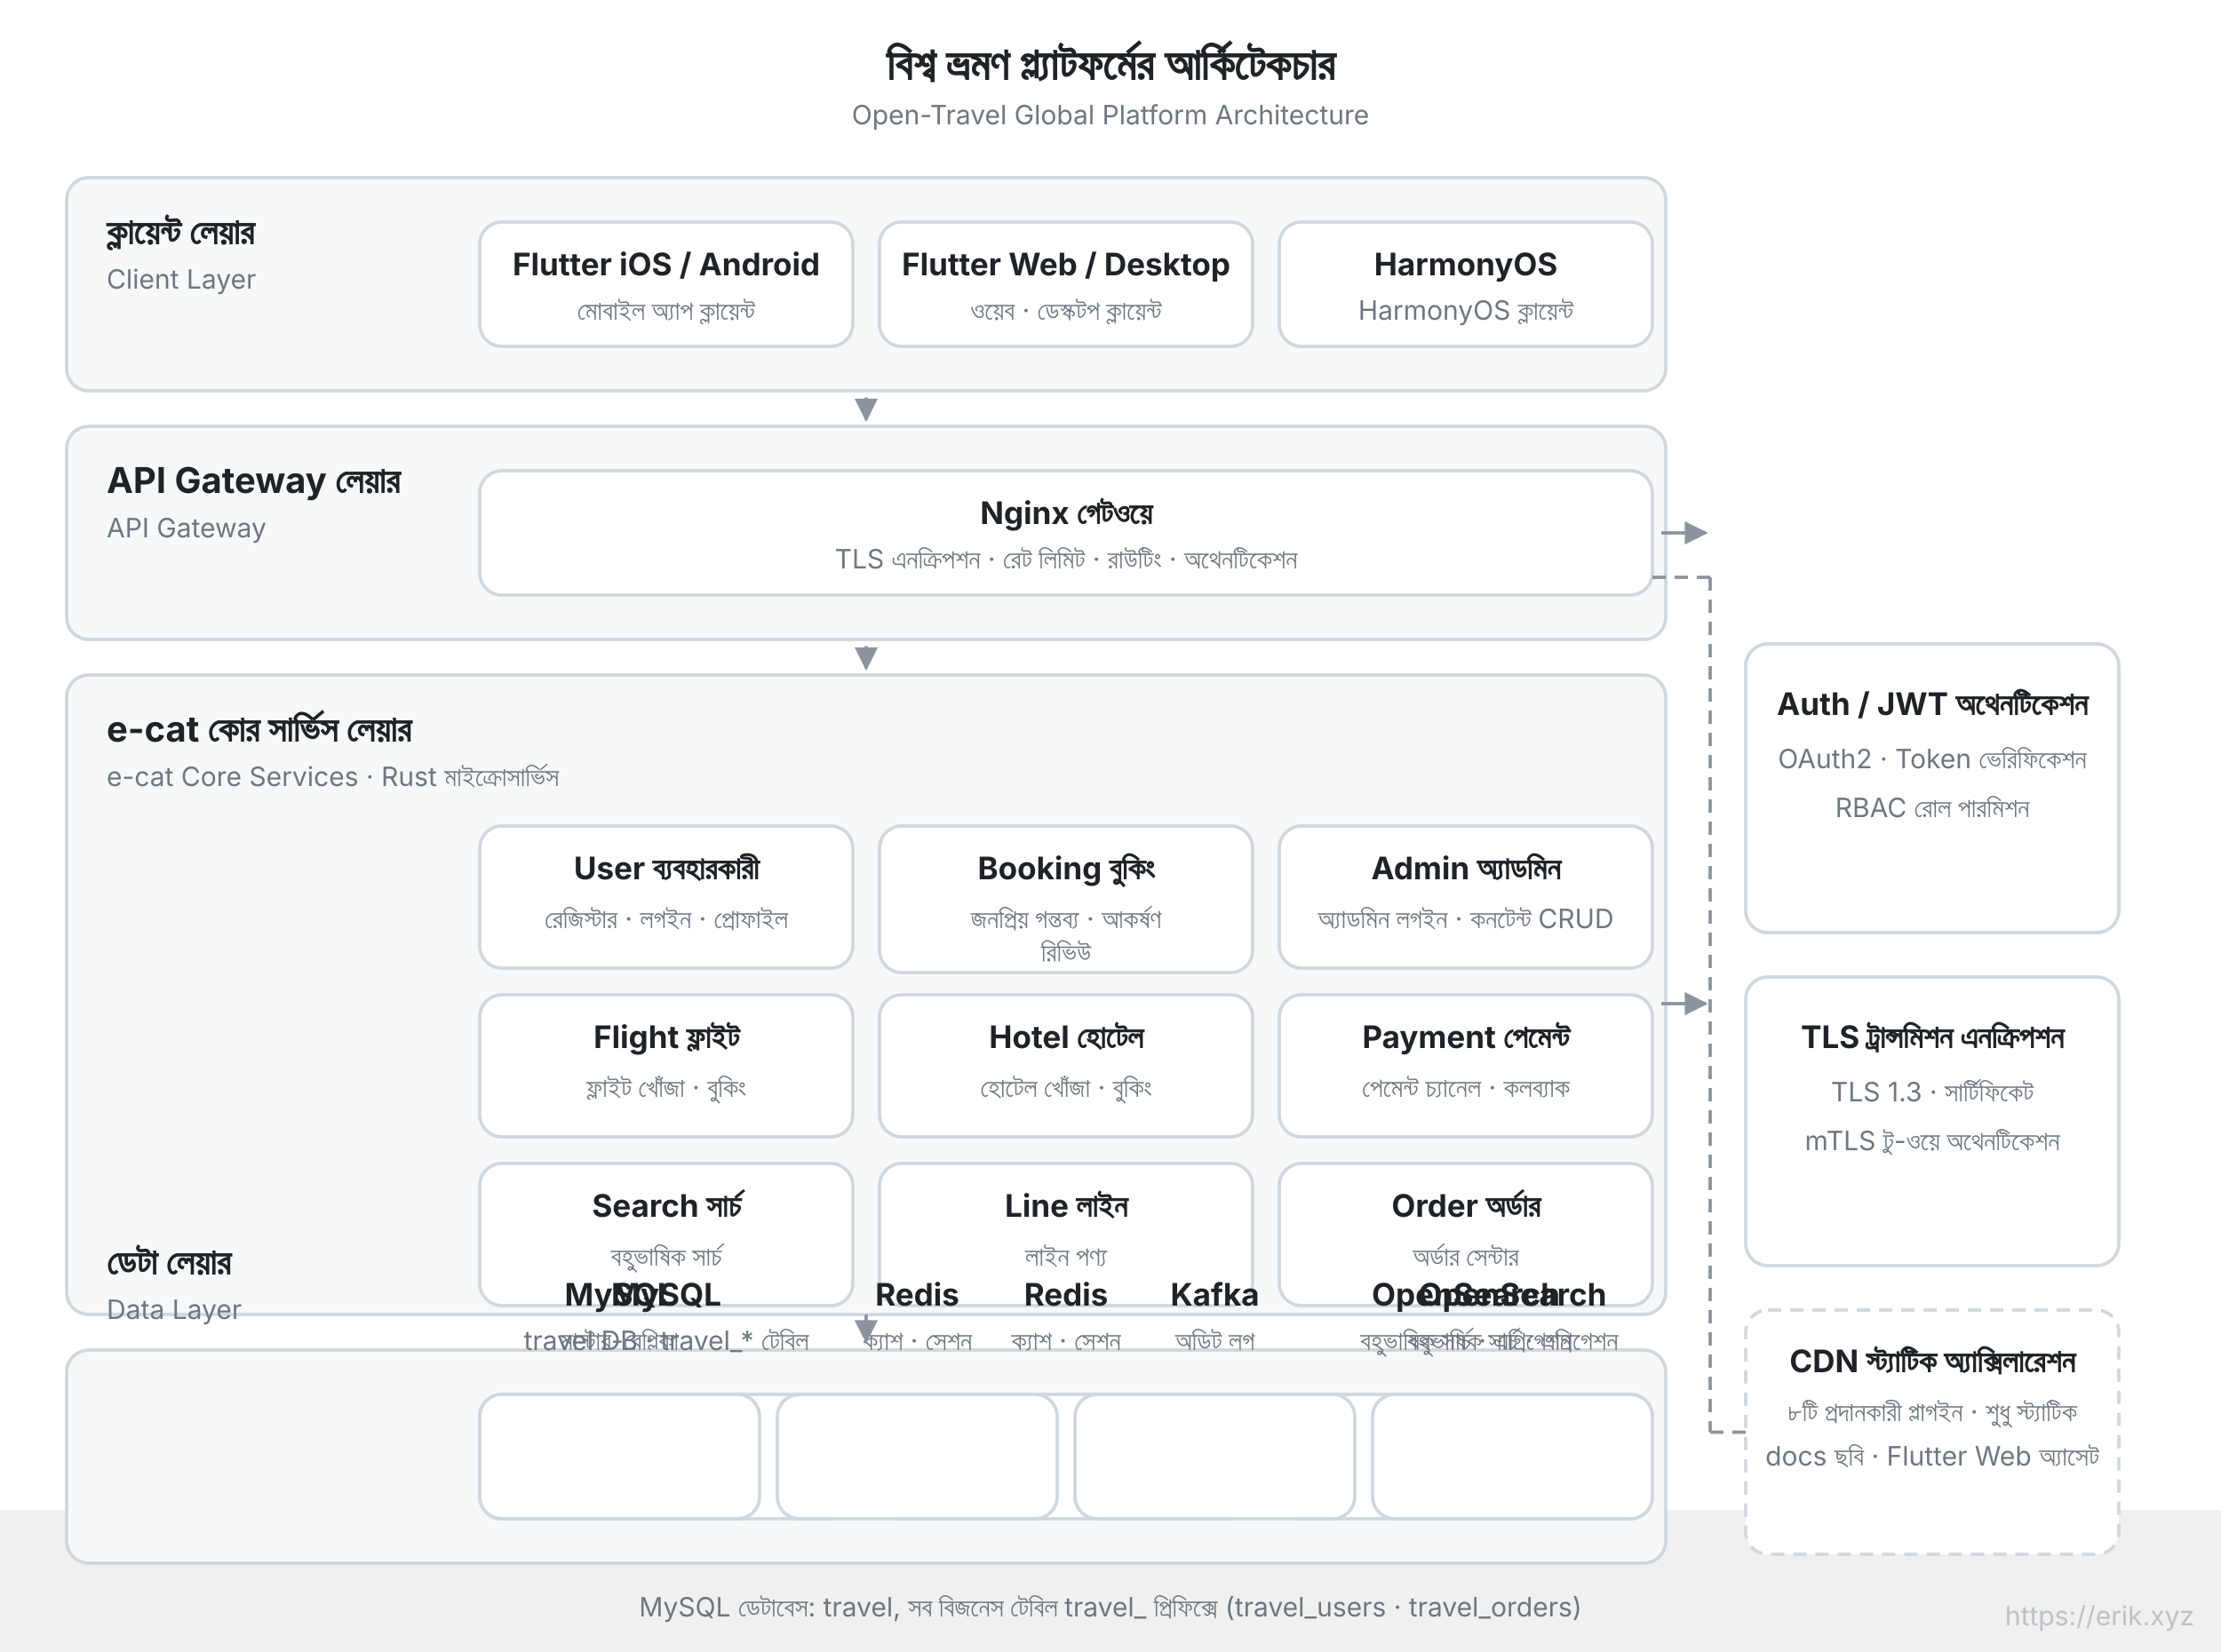
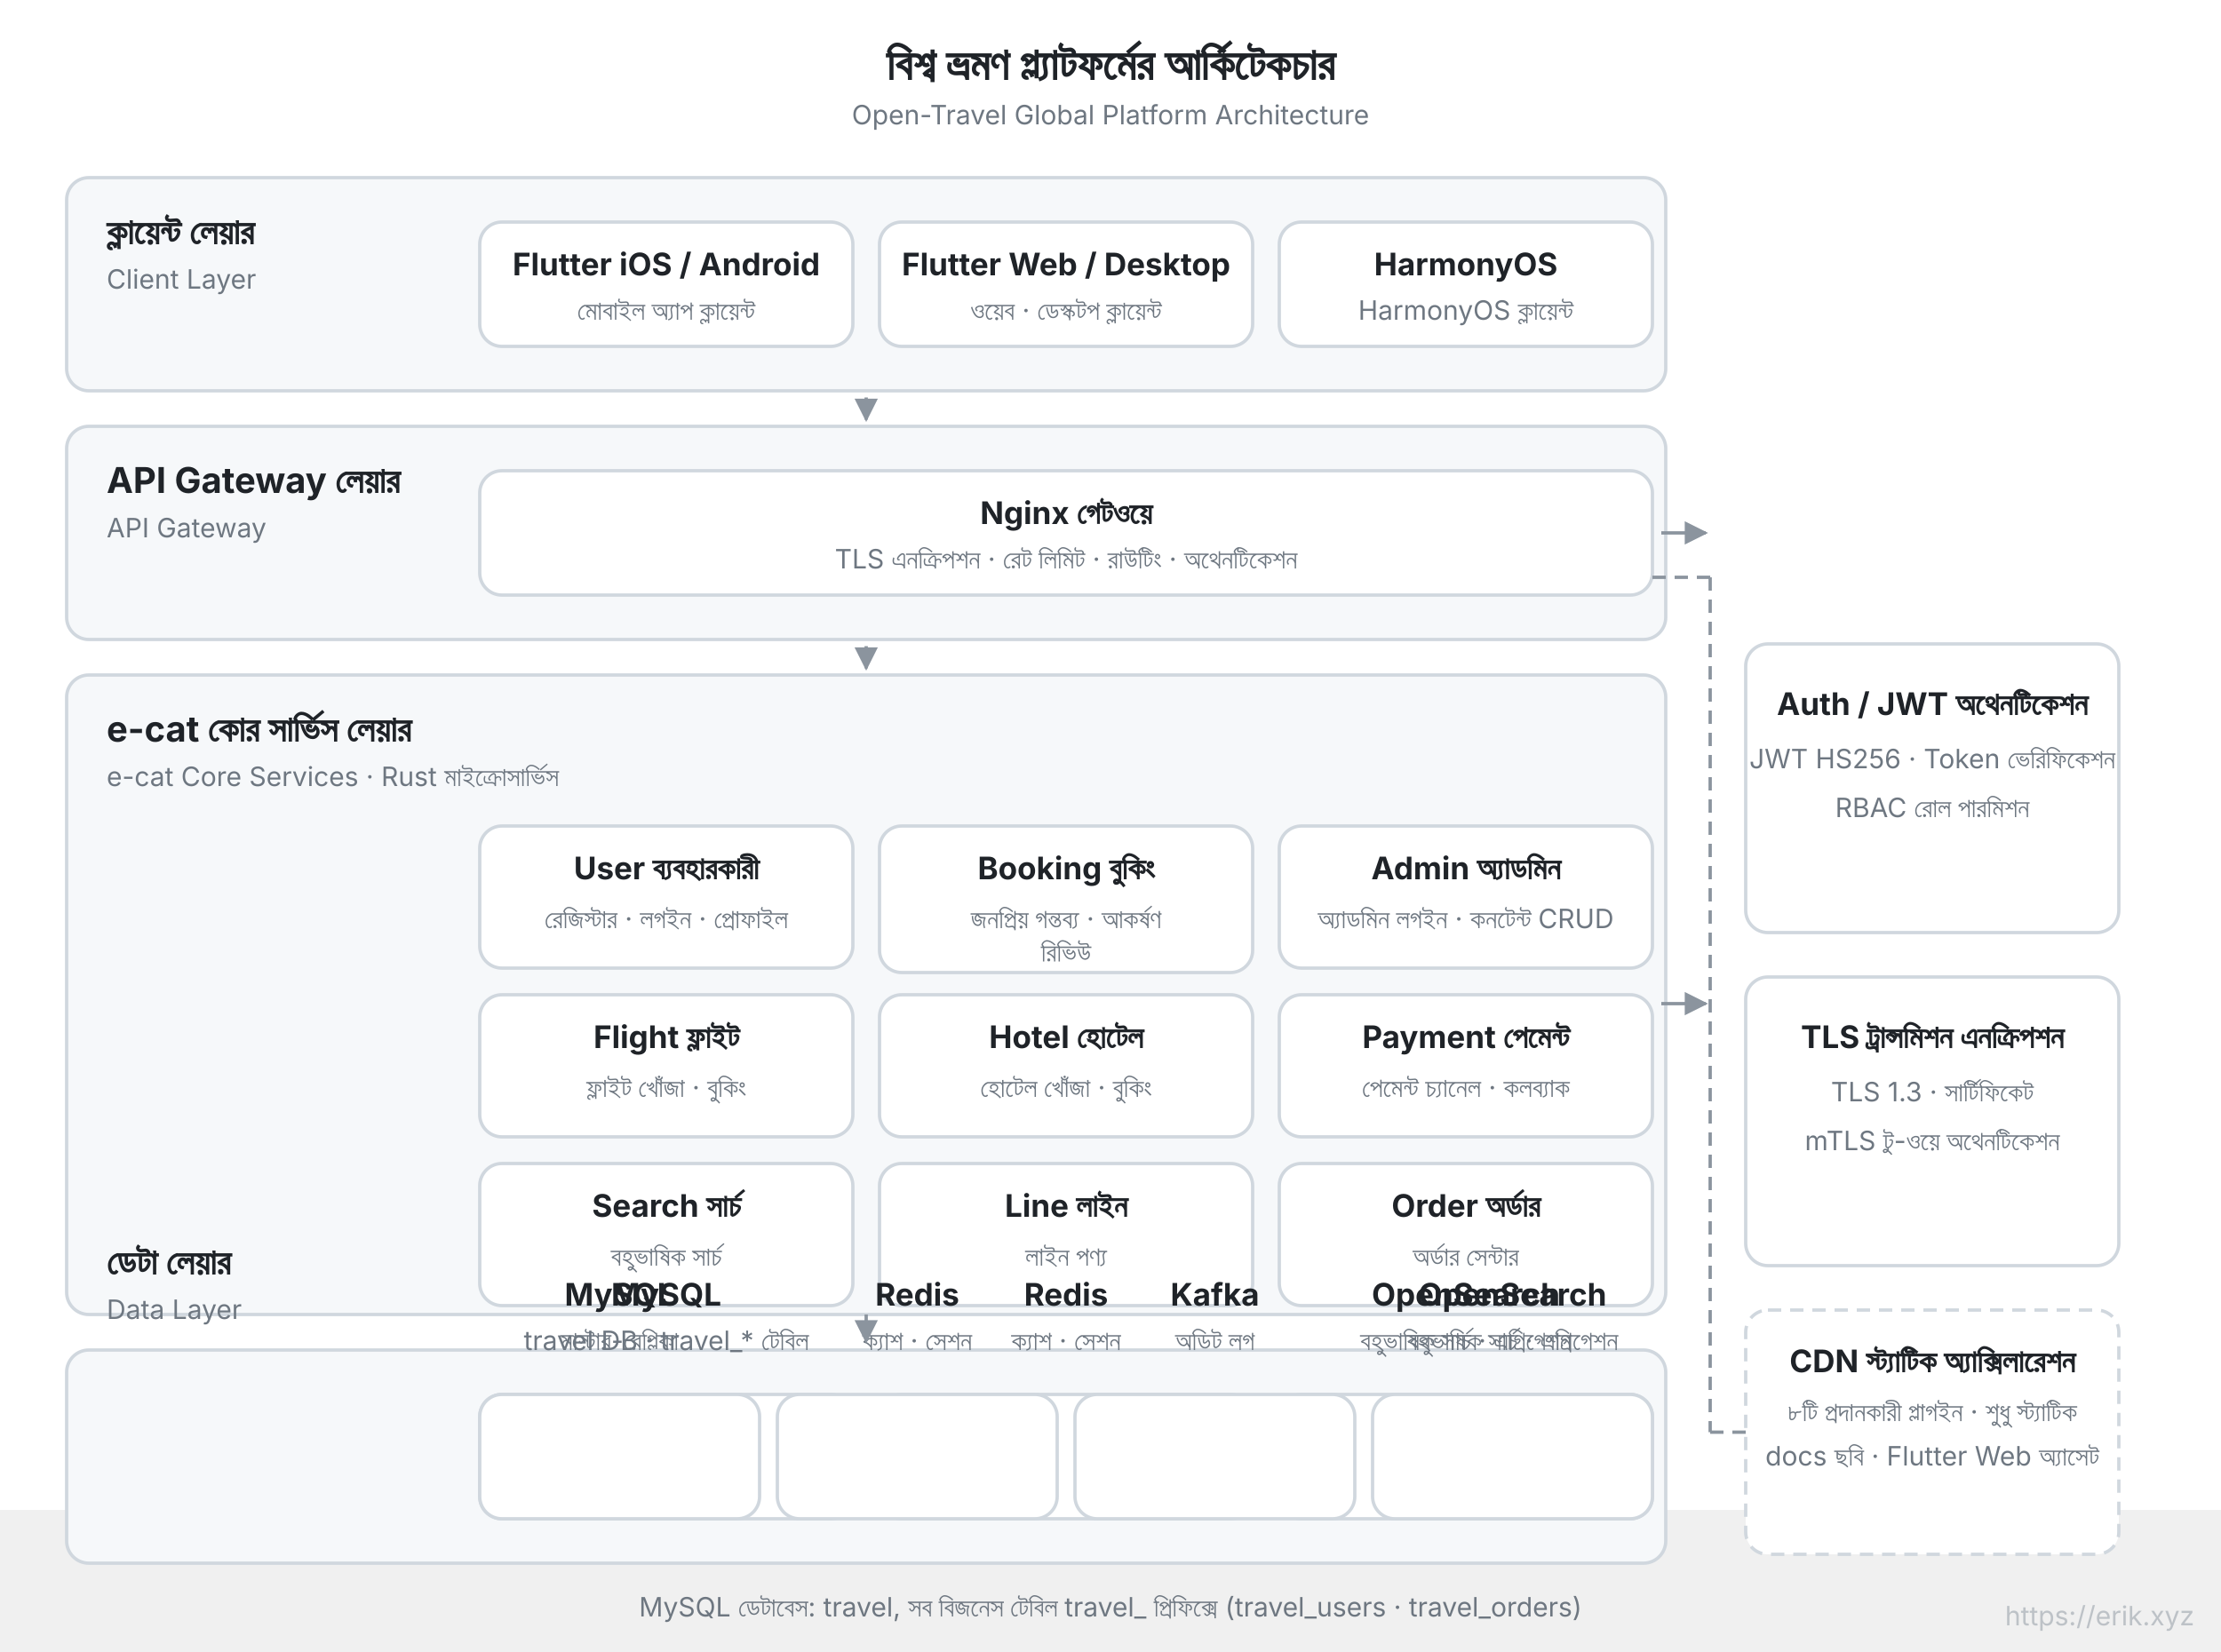
<svg xmlns="http://www.w3.org/2000/svg" width="1000" height="744" viewBox="0 0 1000 744">
  <defs>
    <marker id="arrow" viewBox="0 0 10 10" refX="9" refY="5" markerWidth="7" markerHeight="7" orient="auto-start-reverse">
      <path d="M 0 0 L 10 5 L 0 10 z" fill="#8b949e" />
    </marker>
    <style>
      text { font-family: system-ui, -apple-system, 'Segoe UI', sans-serif; }
      .t-title { font-size: 20px; font-weight: 700; fill: #1f2328; }
      .t-sub  { font-size: 12px; fill: #6e7781; }
      .t-h    { font-size: 16px; font-weight: 700; fill: #1f2328; }
      .t-h2   { font-size: 14px; font-weight: 700; fill: #1f2328; }
      .t-m    { font-size: 14px; font-weight: 700; fill: #1f2328; }
      .t-s    { font-size: 12px; fill: #6e7781; }
      .panel  { fill: #f6f8fa; stroke: #d0d7de; stroke-width: 1.5; rx: 10; }
      .box    { fill: #ffffff; stroke: #d0d7de; stroke-width: 1.5; rx: 10; }
      .arrow  { stroke: #8b949e; stroke-width: 1.5; marker-end: url(#arrow); }
    </style>
  </defs>
  <rect width="1000" height="680" fill="#ffffff" />
  <text x="500" y="36" text-anchor="middle" class="t-title">বিশ্ব ভ্রমণ প্ল্যাটফর্মের আর্কিটেকচার</text>
  <text x="500" y="56" text-anchor="middle" class="t-sub">Open-Travel Global Platform Architecture</text>
  <rect x="30" y="80" width="720" height="96" class="panel" />
  <text x="48" y="110" class="t-h">ক্লায়েন্ট লেয়ার</text>
  <text x="48" y="130" class="t-s">Client Layer</text>
  <rect x="216" y="100" width="168" height="56" class="box" />
  <text x="300" y="124" text-anchor="middle" class="t-m">Flutter iOS / Android</text>
  <text x="300" y="144" text-anchor="middle" class="t-s">মোবাইল অ্যাপ ক্লায়েন্ট</text>
  <rect x="396" y="100" width="168" height="56" class="box" />
  <text x="480" y="124" text-anchor="middle" class="t-m">Flutter Web / Desktop</text>
  <text x="480" y="144" text-anchor="middle" class="t-s">ওয়েব · ডেস্কটপ ক্লায়েন্ট</text>
  <rect x="576" y="100" width="168" height="56" class="box" />
  <text x="660" y="124" text-anchor="middle" class="t-m">HarmonyOS</text>
  <text x="660" y="144" text-anchor="middle" class="t-s">HarmonyOS ক্লায়েন্ট</text>
  <rect x="30" y="192" width="720" height="96" class="panel" />
  <text x="48" y="222" class="t-h">API Gateway লেয়ার</text>
  <text x="48" y="242" class="t-s">API Gateway</text>
  <rect x="216" y="212" width="528" height="56" class="box" />
  <text x="480" y="236" text-anchor="middle" class="t-m">Nginx গেটওয়ে</text>
  <text x="480" y="256" text-anchor="middle" class="t-s">TLS এনক্রিপশন · রেট লিমিট · রাউটিং · অথেনটিকেশন</text>
  <rect x="30" y="304" width="720" height="288" class="panel" />
  <text x="48" y="334" class="t-h">e-cat কোর সার্ভিস লেয়ার</text>
  <text x="48" y="354" class="t-s">e-cat Core Services · Rust মাইক্রোসার্ভিস</text>
  <rect x="216" y="372" width="168" height="64" class="box" />
  <text x="300" y="396" text-anchor="middle" class="t-m">User ব্যবহারকারী</text>
  <text x="300" y="418" text-anchor="middle" class="t-s">রেজিস্টার · লগইন · প্রোফাইল</text>
  <rect x="396" y="372" width="168" height="66" class="box" />
  <text x="480" y="396" text-anchor="middle" class="t-m">Booking বুকিং</text>
  <text x="480" y="418" text-anchor="middle" class="t-s">জনপ্রিয় গন্তব্য · আকর্ষণ</text>
  <text x="480" y="433" text-anchor="middle" class="t-s">রিভিউ</text>
  <rect x="576" y="372" width="168" height="64" class="box" />
  <text x="660" y="396" text-anchor="middle" class="t-m">Admin অ্যাডমিন</text>
  <text x="660" y="418" text-anchor="middle" class="t-s">অ্যাডমিন লগইন · কনটেন্ট CRUD</text>
  <rect x="216" y="448" width="168" height="64" class="box" />
  <text x="300" y="472" text-anchor="middle" class="t-m">Flight ফ্লাইট</text>
  <text x="300" y="494" text-anchor="middle" class="t-s">ফ্লাইট খোঁজা · বুকিং</text>
  <rect x="396" y="448" width="168" height="64" class="box" />
  <text x="480" y="472" text-anchor="middle" class="t-m">Hotel হোটেল</text>
  <text x="480" y="494" text-anchor="middle" class="t-s">হোটেল খোঁজা · বুকিং</text>
  <rect x="576" y="448" width="168" height="64" class="box" />
  <text x="660" y="472" text-anchor="middle" class="t-m">Payment পেমেন্ট</text>
  <text x="660" y="494" text-anchor="middle" class="t-s">পেমেন্ট চ্যানেল · কলব্যাক</text>
  <rect x="216" y="524" width="168" height="64" class="box" />
  <text x="300" y="548" text-anchor="middle" class="t-m">Search সার্চ</text>
  <text x="300" y="570" text-anchor="middle" class="t-s">বহুভাষিক সার্চ</text>
  <rect x="396" y="524" width="168" height="64" class="box" />
  <text x="480" y="548" text-anchor="middle" class="t-m">Line লাইন</text>
  <text x="480" y="570" text-anchor="middle" class="t-s">লাইন পণ্য</text>
  <rect x="576" y="524" width="168" height="64" class="box" />
  <text x="660" y="548" text-anchor="middle" class="t-m">Order অর্ডার</text>
  <text x="660" y="570" text-anchor="middle" class="t-s">অর্ডার সেন্টার</text>
  <rect x="30" y="608" width="720" height="96" class="panel" />
  <text x="48" y="574" class="t-h">ডেটা লেয়ার</text>
  <text x="48" y="594" class="t-s">Data Layer</text>
  <rect x="216" y="628" width="168" height="56" class="box" />
  <text x="300" y="588" text-anchor="middle" class="t-m">MySQL</text>
  <text x="300" y="608" text-anchor="middle" class="t-s">travel DB · travel_* টেবিল</text>
  <rect x="396" y="628" width="168" height="56" class="box" />
  <text x="480" y="588" text-anchor="middle" class="t-m">Redis</text>
  <text x="480" y="608" text-anchor="middle" class="t-s">ক্যাশ · সেশন</text>
  <rect x="576" y="628" width="168" height="56" class="box" />
  <text x="660" y="588" text-anchor="middle" class="t-m">OpenSearch</text>
  <text x="660" y="608" text-anchor="middle" class="t-s">বহুভাষিক সার্চ · এগ্রিগেশন</text>
  <rect x="216" y="628" width="126" height="56" class="box" />
  <text x="279" y="588" text-anchor="middle" class="t-m">MySQL</text>
  <text x="279" y="608" text-anchor="middle" class="t-s">মাস্টার-রেপ্লিকা</text>
  <rect x="350" y="628" width="126" height="56" class="box" />
  <text x="413" y="588" text-anchor="middle" class="t-m">Redis</text>
  <text x="413" y="608" text-anchor="middle" class="t-s">ক্যাশ · সেশন</text>
  <rect x="484" y="628" width="126" height="56" class="box" />
  <text x="547" y="588" text-anchor="middle" class="t-m">Kafka</text>
  <text x="547" y="608" text-anchor="middle" class="t-s">অডিট লগ</text>
  <rect x="618" y="628" width="126" height="56" class="box" />
  <text x="681" y="588" text-anchor="middle" class="t-m">OpenSearch</text>
  <text x="681" y="608" text-anchor="middle" class="t-s">বহুভাষিক সার্চ · এগ্রিগেশন</text>
  <rect x="786" y="290" width="168" height="130" class="box" />
  <text x="870" y="322" text-anchor="middle" class="t-m">Auth / JWT অথেনটিকেশন</text>
-   <text x="870" y="346" text-anchor="middle" class="t-s">OAuth2 · Token ভেরিফিকেশন</text>
+   <text x="870" y="346" text-anchor="middle" class="t-s">JWT HS256 · Token ভেরিফিকেশন</text>
  <text x="870" y="368" text-anchor="middle" class="t-s">RBAC রোল পারমিশন</text>
  <rect x="786" y="440" width="168" height="130" class="box" />
  <text x="870" y="472" text-anchor="middle" class="t-m">TLS ট্রান্সমিশন এনক্রিপশন</text>
  <text x="870" y="496" text-anchor="middle" class="t-s">TLS 1.3 · সার্টিফিকেট</text>
  <text x="870" y="518" text-anchor="middle" class="t-s">mTLS টু-ওয়ে অথেনটিকেশন</text>
  <line x1="390" y1="179" x2="390" y2="189" class="arrow" />
  <line x1="390" y1="291" x2="390" y2="301" class="arrow" />
  <line x1="390" y1="592" x2="390" y2="604" class="arrow" />
  <line x1="748" y1="240" x2="768" y2="240" class="arrow" />
  <line x1="748" y1="452" x2="768" y2="452" class="arrow" />
  <text x="500" y="728" text-anchor="middle" class="t-s">MySQL ডেটাবেস: travel, সব বিজনেস টেবিল travel_ প্রিফিক্সে (travel_users · travel_orders)</text>
  <text x="988" y="732" text-anchor="end" font-size="12" fill="#8b949e" fill-opacity="0.5" font-family="system-ui, -apple-system, 'Segoe UI', sans-serif">https://erik.xyz</text>
  <line x1="744" y1="260" x2="770" y2="260" stroke="#8b949e" stroke-width="1.5" stroke-dasharray="6 4" />
  <line x1="770" y1="260" x2="770" y2="645" stroke="#8b949e" stroke-width="1.5" stroke-dasharray="6 4" />
  <line x1="770" y1="645" x2="786" y2="645" stroke="#8b949e" stroke-width="1.5" stroke-dasharray="6 4" />
  <rect x="786" y="590" width="168" height="110" class="box" stroke-dasharray="6 4" />
  <text x="870" y="618" text-anchor="middle" class="t-m">CDN স্ট্যাটিক অ্যাক্সিলারেশন</text>
  <text x="870" y="640" text-anchor="middle" class="t-s">৮টি প্রদানকারী প্লাগইন · শুধু স্ট্যাটিক</text>
  <text x="870" y="660" text-anchor="middle" class="t-s">docs ছবি · Flutter Web অ্যাসেট</text>
</svg>
